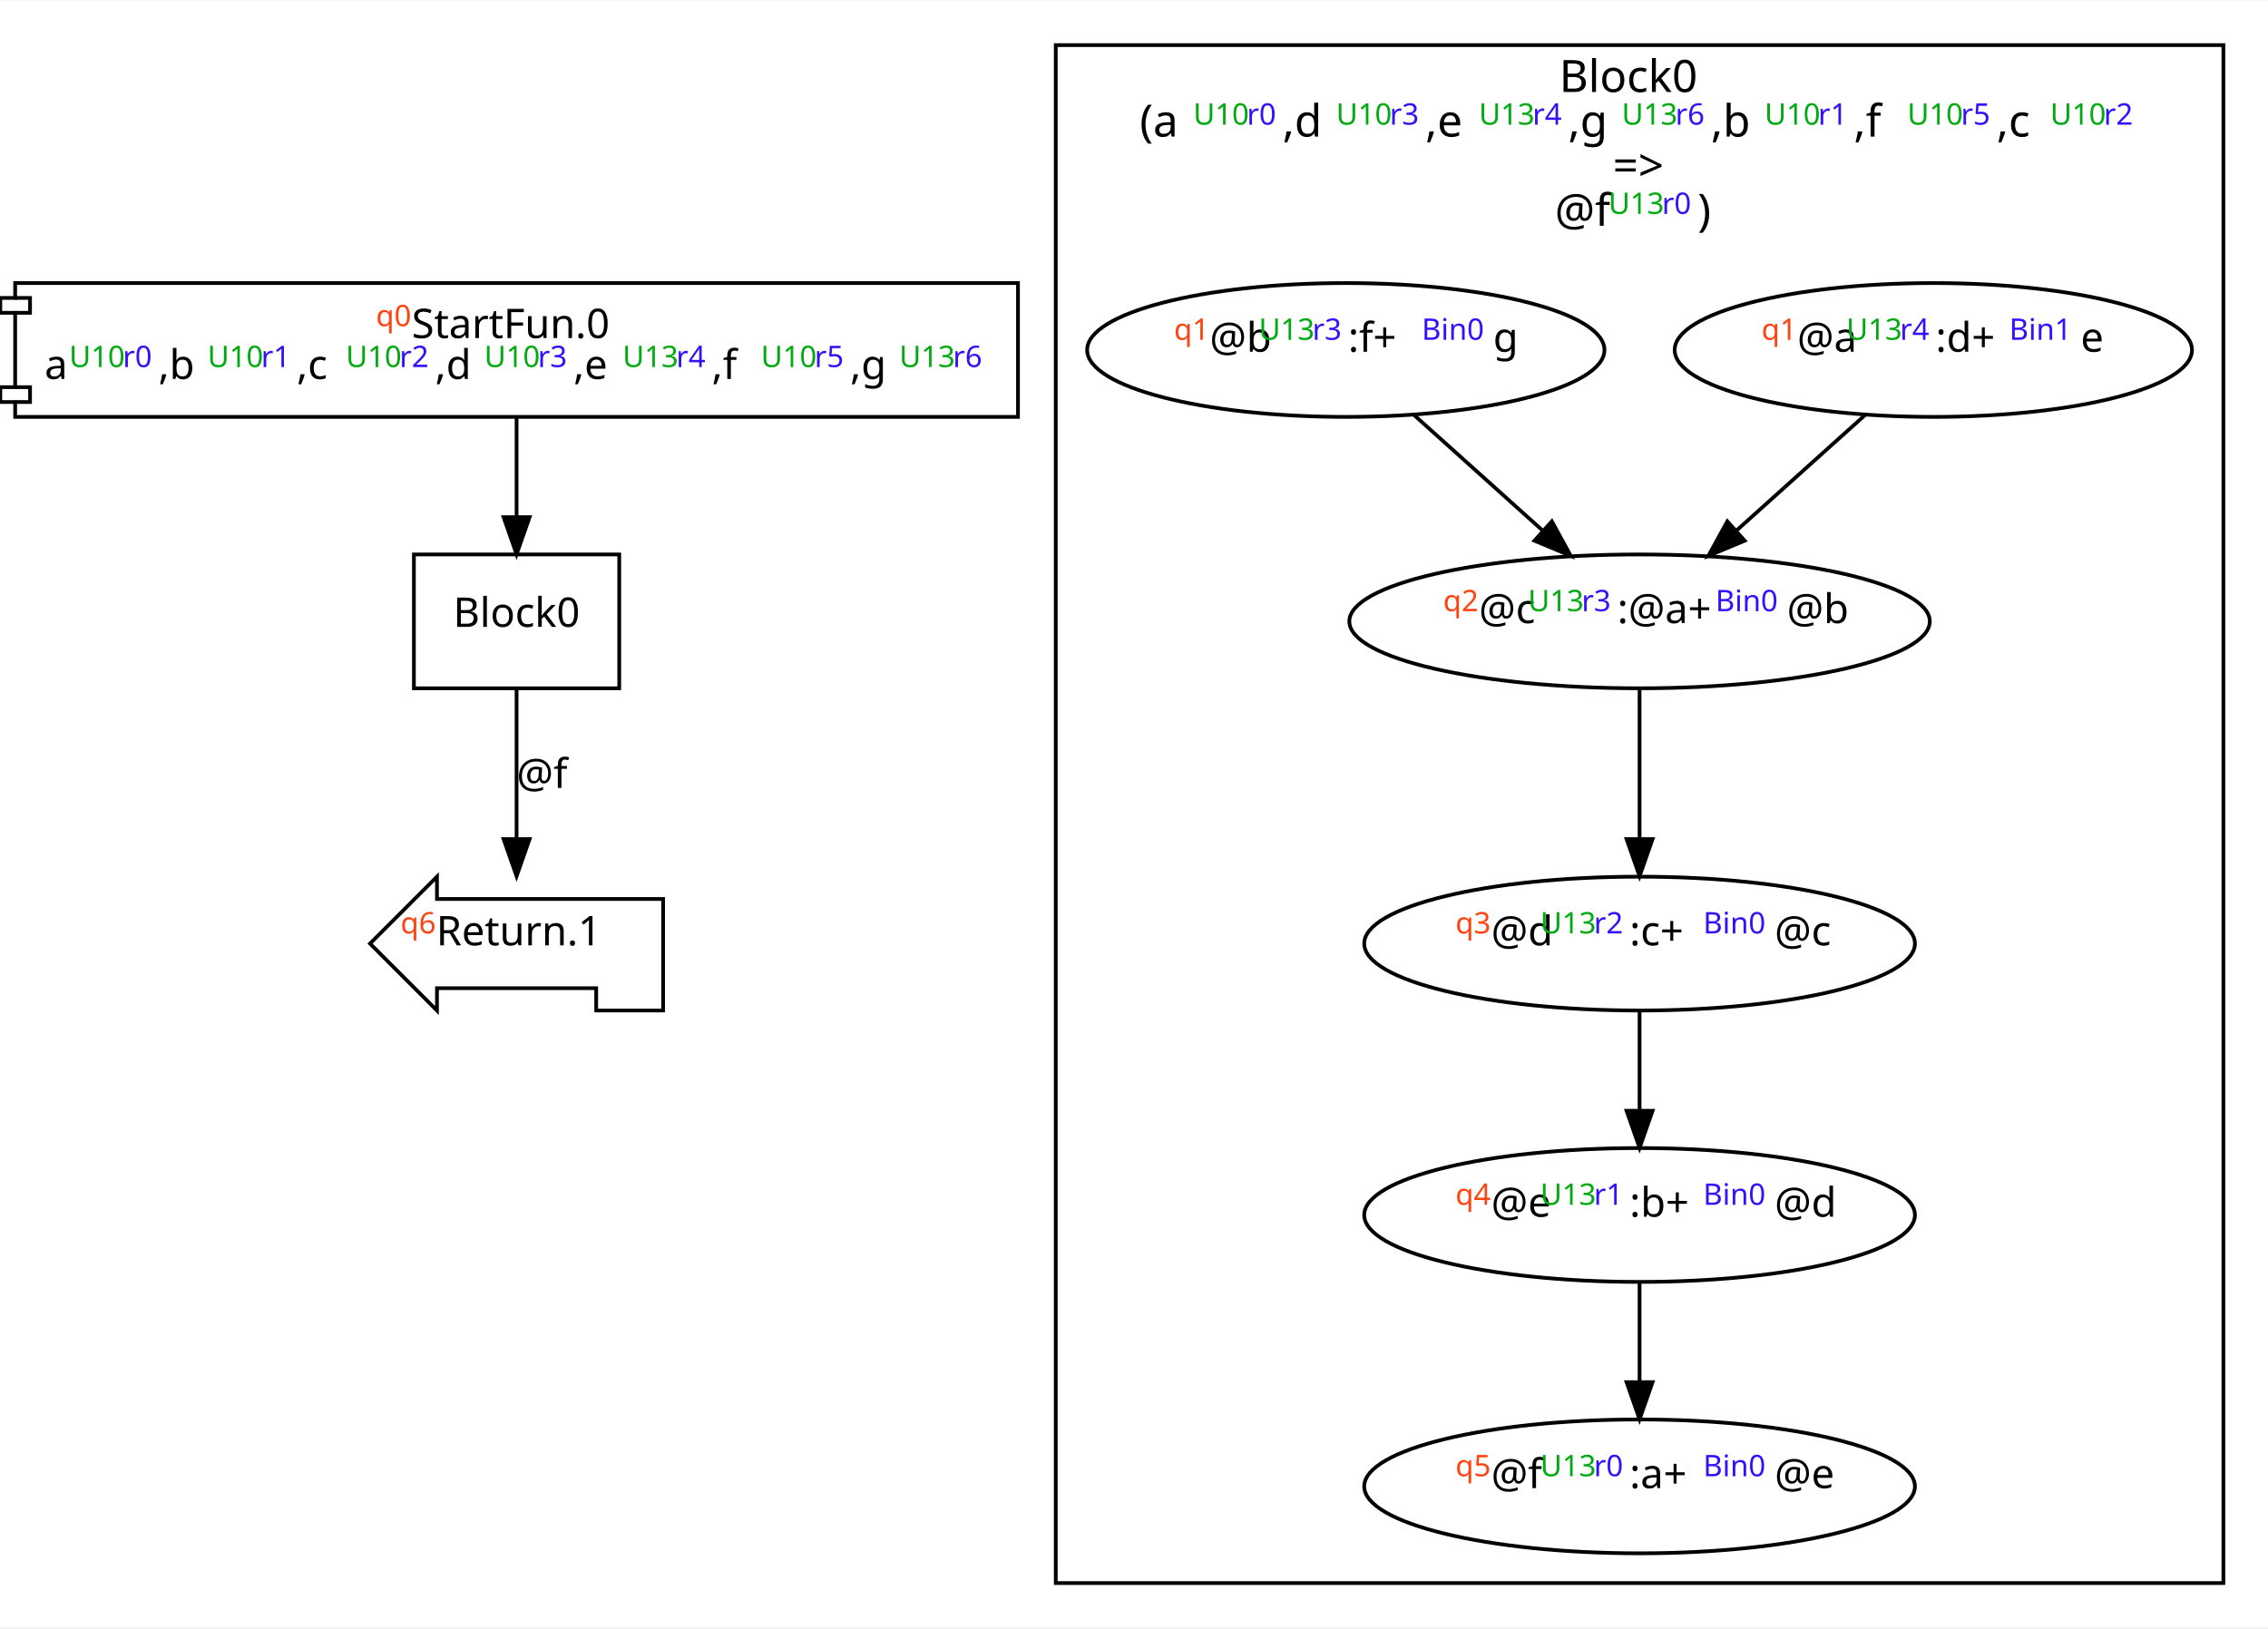
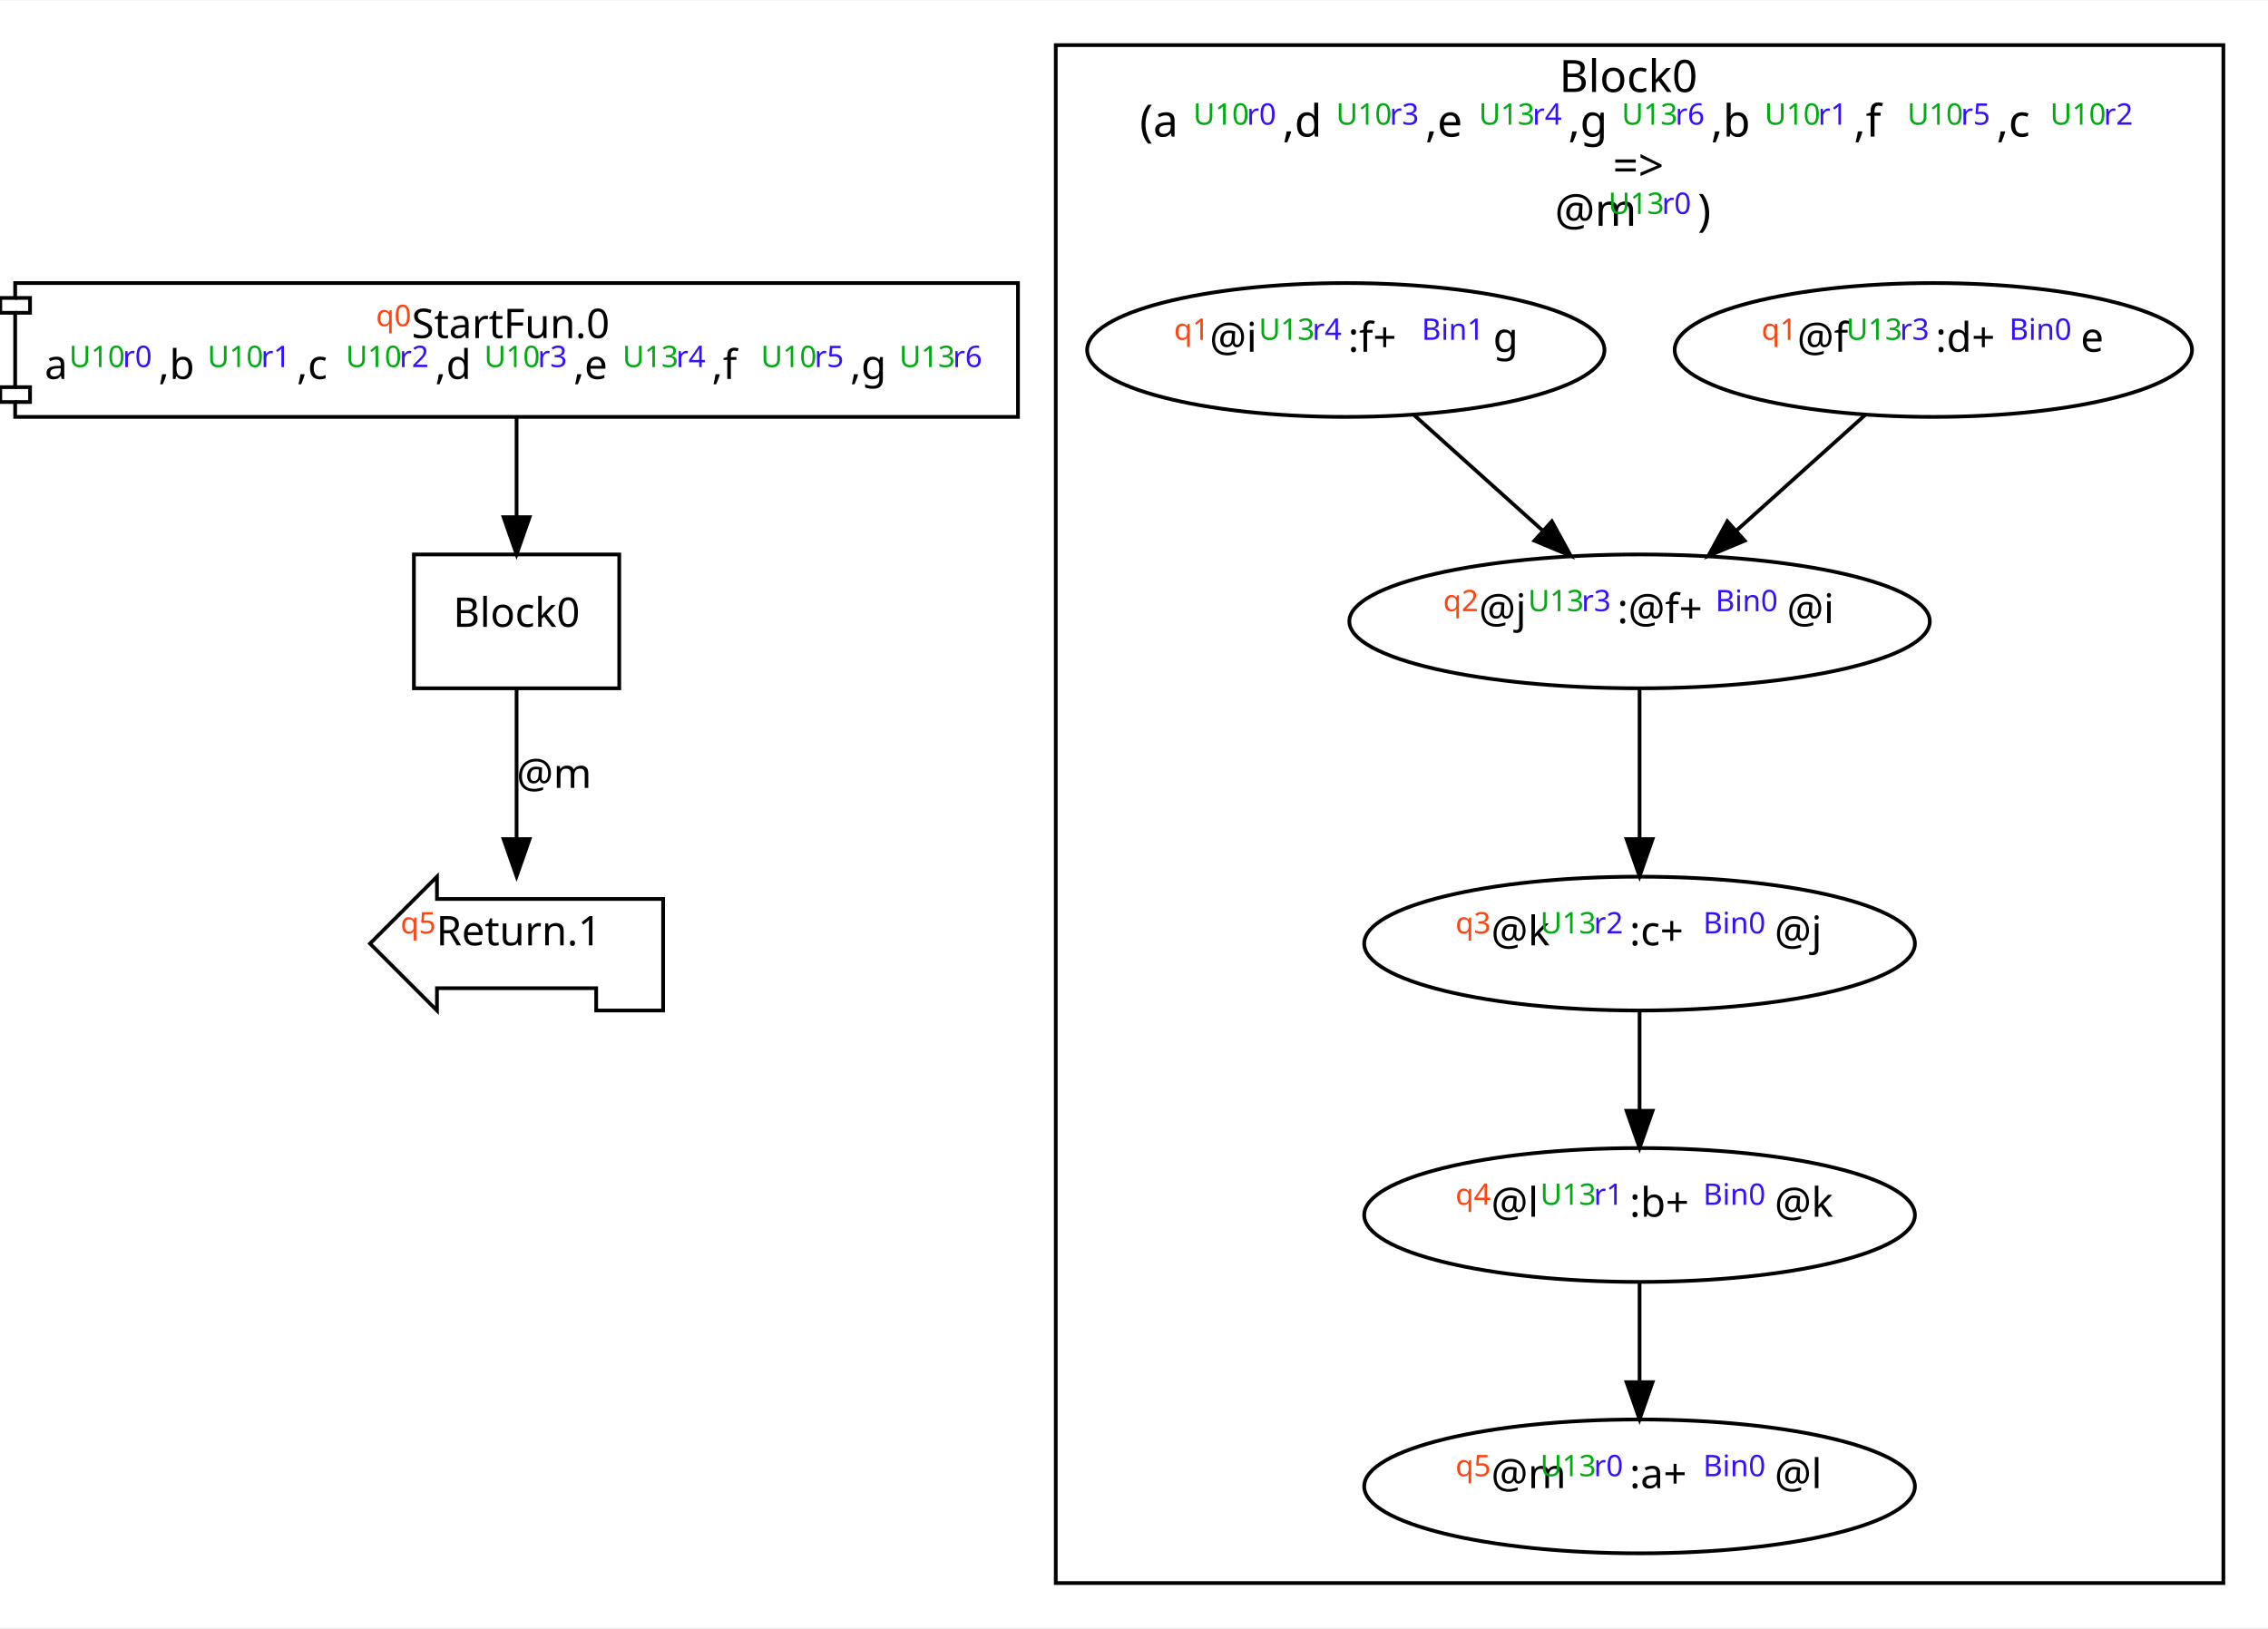
<svg xmlns="http://www.w3.org/2000/svg" width="610pt" height="438pt" viewBox="0.00 0.00 609.92 437.67">
  <g id="graph0" class="graph" transform="scale(1 1) rotate(0) translate(4 433.67)">
    <polygon fill="white" stroke="transparent" points="-4,4 -4,-433.67 605.92,-433.67 605.92,4 -4,4" />
    <g id="clust1" class="cluster">
      <polygon fill="none" stroke="black" points="279.92,-8 279.92,-421.67 593.92,-421.67 593.92,-8 279.92,-8" />
      <text text-anchor="start" x="415.32" y="-409.07" font-family="Monaco" font-size="12.00">Block0</text>
      <text text-anchor="start" x="302.5" y="-397.07" font-family="Monaco" font-size="12.00">(a</text>
      <text text-anchor="start" x="316.9" y="-397.07" font-family="Monaco" baseline-shift="super" font-size="8.00" fill="#00aa11">U10</text>
      <text text-anchor="start" x="331.3" y="-397.07" font-family="Monaco" baseline-shift="super" font-size="8.00" fill="#3311ff">r0</text>
      <text text-anchor="start" x="340.91" y="-397.07" font-family="Monaco" font-size="12.00">,d</text>
      <text text-anchor="start" x="355.31" y="-397.07" font-family="Monaco" baseline-shift="super" font-size="8.00" fill="#00aa11">U10</text>
      <text text-anchor="start" x="369.71" y="-397.07" font-family="Monaco" baseline-shift="super" font-size="8.00" fill="#3311ff">r3</text>
      <text text-anchor="start" x="379.31" y="-397.07" font-family="Monaco" font-size="12.00">,e</text>
      <text text-anchor="start" x="393.71" y="-397.07" font-family="Monaco" baseline-shift="super" font-size="8.00" fill="#00aa11">U13</text>
      <text text-anchor="start" x="408.12" y="-397.07" font-family="Monaco" baseline-shift="super" font-size="8.00" fill="#3311ff">r4</text>
      <text text-anchor="start" x="417.72" y="-397.07" font-family="Monaco" font-size="12.00">,g</text>
      <text text-anchor="start" x="432.12" y="-397.07" font-family="Monaco" baseline-shift="super" font-size="8.00" fill="#00aa11">U13</text>
      <text text-anchor="start" x="446.52" y="-397.07" font-family="Monaco" baseline-shift="super" font-size="8.00" fill="#3311ff">r6</text>
      <text text-anchor="start" x="456.12" y="-397.07" font-family="Monaco" font-size="12.00">,b</text>
      <text text-anchor="start" x="470.53" y="-397.07" font-family="Monaco" baseline-shift="super" font-size="8.00" fill="#00aa11">U10</text>
      <text text-anchor="start" x="484.93" y="-397.07" font-family="Monaco" baseline-shift="super" font-size="8.00" fill="#3311ff">r1</text>
      <text text-anchor="start" x="494.53" y="-397.07" font-family="Monaco" font-size="12.00">,f</text>
      <text text-anchor="start" x="508.93" y="-397.07" font-family="Monaco" baseline-shift="super" font-size="8.00" fill="#00aa11">U10</text>
      <text text-anchor="start" x="523.33" y="-397.07" font-family="Monaco" baseline-shift="super" font-size="8.00" fill="#3311ff">r5</text>
      <text text-anchor="start" x="532.94" y="-397.07" font-family="Monaco" font-size="12.00">,c</text>
      <text text-anchor="start" x="547.34" y="-397.07" font-family="Monaco" baseline-shift="super" font-size="8.00" fill="#00aa11">U10</text>
      <text text-anchor="start" x="561.74" y="-397.07" font-family="Monaco" baseline-shift="super" font-size="8.00" fill="#3311ff">r2</text>
      <text text-anchor="start" x="429.72" y="-385.07" font-family="Monaco" font-size="12.00">=&gt;</text>
-       <text text-anchor="start" x="414.12" y="-373.07" font-family="Monaco" font-size="12.00">@f</text>
+       <text text-anchor="start" x="414.12" y="-373.07" font-family="Monaco" font-size="12.00">@m</text>
      <text text-anchor="start" x="428.52" y="-373.07" font-family="Monaco" baseline-shift="super" font-size="8.00" fill="#00aa11">U13</text>
      <text text-anchor="start" x="442.92" y="-373.07" font-family="Monaco" baseline-shift="super" font-size="8.00" fill="#3311ff">r0</text>
      <text text-anchor="start" x="452.52" y="-373.07" font-family="Monaco" font-size="12.00">)</text>
    </g>
    <g id="node1" class="node">
      <polygon fill="none" stroke="black" points="269.76,-357.67 0.08,-357.67 0.08,-353.67 -3.92,-353.67 -3.92,-349.67 0.08,-349.67 0.08,-329.67 -3.92,-329.67 -3.92,-325.67 0.08,-325.67 0.08,-321.67 269.76,-321.67 269.76,-357.67" />
      <polyline fill="none" stroke="black" points="0.08,-353.67 4.08,-353.67 4.08,-349.67 0.08,-349.67 " />
      <polyline fill="none" stroke="black" points="0.08,-329.67 4.08,-329.67 4.08,-325.67 0.08,-325.67 " />
      <text text-anchor="start" x="97.11" y="-342.87" font-family="Monaco" baseline-shift="super" font-size="8.00" fill="#ff4411">q0</text>
      <text text-anchor="start" x="106.72" y="-342.87" font-family="Monaco" font-size="11.00">StartFun.0</text>
      <text text-anchor="start" x="8" y="-331.87" font-family="Monaco" font-size="11.00">a</text>
      <text text-anchor="start" x="14.6" y="-331.87" font-family="Monaco" baseline-shift="super" font-size="8.00" fill="#00aa11">U10</text>
      <text text-anchor="start" x="29" y="-331.87" font-family="Monaco" baseline-shift="super" font-size="8.00" fill="#3311ff">r0</text>
      <text text-anchor="start" x="38.6" y="-331.87" font-family="Monaco" font-size="11.00">,b</text>
      <text text-anchor="start" x="51.81" y="-331.87" font-family="Monaco" baseline-shift="super" font-size="8.00" fill="#00aa11">U10</text>
      <text text-anchor="start" x="66.21" y="-331.87" font-family="Monaco" baseline-shift="super" font-size="8.00" fill="#3311ff">r1</text>
      <text text-anchor="start" x="75.81" y="-331.87" font-family="Monaco" font-size="11.00">,c</text>
      <text text-anchor="start" x="89.01" y="-331.87" font-family="Monaco" baseline-shift="super" font-size="8.00" fill="#00aa11">U10</text>
      <text text-anchor="start" x="103.42" y="-331.87" font-family="Monaco" baseline-shift="super" font-size="8.00" fill="#3311ff">r2</text>
      <text text-anchor="start" x="113.02" y="-331.87" font-family="Monaco" font-size="11.00">,d</text>
      <text text-anchor="start" x="126.22" y="-331.87" font-family="Monaco" baseline-shift="super" font-size="8.00" fill="#00aa11">U10</text>
      <text text-anchor="start" x="140.62" y="-331.87" font-family="Monaco" baseline-shift="super" font-size="8.00" fill="#3311ff">r3</text>
      <text text-anchor="start" x="150.22" y="-331.87" font-family="Monaco" font-size="11.00">,e</text>
      <text text-anchor="start" x="163.43" y="-331.87" font-family="Monaco" baseline-shift="super" font-size="8.00" fill="#00aa11">U13</text>
      <text text-anchor="start" x="177.83" y="-331.87" font-family="Monaco" baseline-shift="super" font-size="8.00" fill="#3311ff">r4</text>
      <text text-anchor="start" x="187.43" y="-331.87" font-family="Monaco" font-size="11.00">,f</text>
      <text text-anchor="start" x="200.63" y="-331.87" font-family="Monaco" baseline-shift="super" font-size="8.00" fill="#00aa11">U10</text>
      <text text-anchor="start" x="215.03" y="-331.87" font-family="Monaco" baseline-shift="super" font-size="8.00" fill="#3311ff">r5</text>
      <text text-anchor="start" x="224.64" y="-331.87" font-family="Monaco" font-size="11.00">,g</text>
      <text text-anchor="start" x="237.84" y="-331.87" font-family="Monaco" baseline-shift="super" font-size="8.00" fill="#00aa11">U13</text>
      <text text-anchor="start" x="252.24" y="-331.87" font-family="Monaco" baseline-shift="super" font-size="8.00" fill="#3311ff">r6</text>
    </g>
    <g id="node2" class="node">
      <polygon fill="none" stroke="black" points="162.53,-284.67 107.31,-284.67 107.31,-248.67 162.53,-248.67 162.53,-284.67" />
      <text text-anchor="middle" x="134.92" y="-265.2" font-family="Monaco" font-size="11.00">Block0</text>
    </g>
    <g id="edge1" class="edge">
      <path fill="none" stroke="black" d="M134.92,-321.48C134.92,-313.46 134.92,-303.72 134.92,-294.74" />
      <polygon fill="black" stroke="black" points="138.42,-294.7 134.92,-284.7 131.42,-294.7 138.42,-294.7" />
    </g>
    <g id="node3" class="node">
      <polygon fill="none" stroke="black" points="174.33,-192 113.51,-192 113.51,-198 95.51,-180 113.51,-162 113.51,-168 156.33,-168 156.33,-162 174.33,-162 174.33,-192" />
-       <text text-anchor="start" x="103.72" y="-179.53" font-family="Monaco" baseline-shift="super" font-size="8.00" fill="#ff4411">q6</text>
+       <text text-anchor="start" x="103.72" y="-179.53" font-family="Monaco" baseline-shift="super" font-size="8.00" fill="#ff4411">q5</text>
      <text text-anchor="start" x="113.32" y="-179.53" font-family="Monaco" font-size="11.00">Return.1</text>
    </g>
    <g id="edge2" class="edge">
      <path fill="none" stroke="black" d="M134.92,-248.53C134.92,-236.94 134.92,-221.39 134.92,-208.13" />
      <polygon fill="black" stroke="black" points="138.42,-208.11 134.92,-198.11 131.42,-208.11 138.42,-208.11" />
-       <text text-anchor="start" x="134.92" y="-221.87" font-family="Monaco" font-size="11.00">@f</text>
+       <text text-anchor="start" x="134.92" y="-221.87" font-family="Monaco" font-size="11.00">@m</text>
    </g>
    <g id="node4" class="node">
      <ellipse fill="none" stroke="black" cx="515.92" cy="-339.67" rx="69.56" ry="18" />
      <text text-anchor="start" x="469.71" y="-339.2" font-family="Monaco" baseline-shift="super" font-size="8.00" fill="#ff4411">q1</text>
-       <text text-anchor="start" x="479.31" y="-339.2" font-family="Monaco" font-size="11.00">@a</text>
+       <text text-anchor="start" x="479.31" y="-339.2" font-family="Monaco" font-size="11.00">@f</text>
      <text text-anchor="start" x="492.52" y="-339.2" font-family="Monaco" baseline-shift="super" font-size="8.00" fill="#00aa11">U13</text>
-       <text text-anchor="start" x="506.92" y="-339.2" font-family="Monaco" baseline-shift="super" font-size="8.00" fill="#3311ff">r4</text>
+       <text text-anchor="start" x="506.92" y="-339.2" font-family="Monaco" baseline-shift="super" font-size="8.00" fill="#3311ff">r3</text>
      <text text-anchor="start" x="516.52" y="-339.2" font-family="Monaco" font-size="11.00">:d+</text>
-       <text text-anchor="start" x="536.32" y="-339.2" font-family="Monaco" baseline-shift="super" font-size="8.00" fill="#3311ff">Bin1</text>
+       <text text-anchor="start" x="536.32" y="-339.2" font-family="Monaco" baseline-shift="super" font-size="8.00" fill="#3311ff">Bin0</text>
      <text text-anchor="start" x="555.53" y="-339.2" font-family="Monaco" font-size="11.00">e</text>
    </g>
    <g id="node7" class="node">
      <ellipse fill="none" stroke="black" cx="436.92" cy="-266.67" rx="78.05" ry="18" />
      <text text-anchor="start" x="384.11" y="-266.2" font-family="Monaco" baseline-shift="super" font-size="8.00" fill="#ff4411">q2</text>
-       <text text-anchor="start" x="393.71" y="-266.2" font-family="Monaco" font-size="11.00">@c</text>
+       <text text-anchor="start" x="393.71" y="-266.2" font-family="Monaco" font-size="11.00">@j</text>
      <text text-anchor="start" x="406.92" y="-266.2" font-family="Monaco" baseline-shift="super" font-size="8.00" fill="#00aa11">U13</text>
      <text text-anchor="start" x="421.32" y="-266.2" font-family="Monaco" baseline-shift="super" font-size="8.00" fill="#3311ff">r3</text>
-       <text text-anchor="start" x="430.92" y="-266.2" font-family="Monaco" font-size="11.00">:@a+</text>
+       <text text-anchor="start" x="430.92" y="-266.2" font-family="Monaco" font-size="11.00">:@f+</text>
      <text text-anchor="start" x="457.32" y="-266.2" font-family="Monaco" baseline-shift="super" font-size="8.00" fill="#3311ff">Bin0</text>
-       <text text-anchor="start" x="476.53" y="-266.2" font-family="Monaco" font-size="11.00">@b</text>
+       <text text-anchor="start" x="476.53" y="-266.2" font-family="Monaco" font-size="11.00">@i</text>
    </g>
    <g id="edge3" class="edge">
      <path fill="none" stroke="black" d="M497.6,-322.2C487.3,-312.95 474.28,-301.25 462.94,-291.06" />
      <polygon fill="black" stroke="black" points="465.19,-288.37 455.42,-284.29 460.52,-293.58 465.19,-288.37" />
    </g>
    <g id="node5" class="node">
      <ellipse fill="none" stroke="black" cx="436.92" cy="-34" rx="74.05" ry="18" />
      <text text-anchor="start" x="387.41" y="-33.53" font-family="Monaco" baseline-shift="super" font-size="8.00" fill="#ff4411">q5</text>
-       <text text-anchor="start" x="397.01" y="-33.53" font-family="Monaco" font-size="11.00">@f</text>
+       <text text-anchor="start" x="397.01" y="-33.53" font-family="Monaco" font-size="11.00">@m</text>
      <text text-anchor="start" x="410.22" y="-33.53" font-family="Monaco" baseline-shift="super" font-size="8.00" fill="#00aa11">U13</text>
      <text text-anchor="start" x="424.62" y="-33.53" font-family="Monaco" baseline-shift="super" font-size="8.00" fill="#3311ff">r0</text>
      <text text-anchor="start" x="434.22" y="-33.53" font-family="Monaco" font-size="11.00">:a+</text>
      <text text-anchor="start" x="454.02" y="-33.53" font-family="Monaco" baseline-shift="super" font-size="8.00" fill="#3311ff">Bin0</text>
-       <text text-anchor="start" x="473.23" y="-33.53" font-family="Monaco" font-size="11.00">@e</text>
+       <text text-anchor="start" x="473.23" y="-33.53" font-family="Monaco" font-size="11.00">@l</text>
    </g>
    <g id="node6" class="node">
      <ellipse fill="none" stroke="black" cx="357.92" cy="-339.67" rx="69.56" ry="18" />
      <text text-anchor="start" x="311.71" y="-339.2" font-family="Monaco" baseline-shift="super" font-size="8.00" fill="#ff4411">q1</text>
-       <text text-anchor="start" x="321.31" y="-339.2" font-family="Monaco" font-size="11.00">@b</text>
+       <text text-anchor="start" x="321.31" y="-339.2" font-family="Monaco" font-size="11.00">@i</text>
      <text text-anchor="start" x="334.52" y="-339.2" font-family="Monaco" baseline-shift="super" font-size="8.00" fill="#00aa11">U13</text>
-       <text text-anchor="start" x="348.92" y="-339.2" font-family="Monaco" baseline-shift="super" font-size="8.00" fill="#3311ff">r3</text>
+       <text text-anchor="start" x="348.92" y="-339.2" font-family="Monaco" baseline-shift="super" font-size="8.00" fill="#3311ff">r4</text>
      <text text-anchor="start" x="358.52" y="-339.2" font-family="Monaco" font-size="11.00">:f+</text>
-       <text text-anchor="start" x="378.32" y="-339.2" font-family="Monaco" baseline-shift="super" font-size="8.00" fill="#3311ff">Bin0</text>
+       <text text-anchor="start" x="378.32" y="-339.2" font-family="Monaco" baseline-shift="super" font-size="8.00" fill="#3311ff">Bin1</text>
      <text text-anchor="start" x="397.53" y="-339.2" font-family="Monaco" font-size="11.00">g</text>
    </g>
    <g id="edge4" class="edge">
      <path fill="none" stroke="black" d="M376.24,-322.2C386.54,-312.95 399.56,-301.25 410.9,-291.06" />
      <polygon fill="black" stroke="black" points="413.33,-293.58 418.42,-284.29 408.65,-288.37 413.33,-293.58" />
    </g>
    <g id="node8" class="node">
      <ellipse fill="none" stroke="black" cx="436.92" cy="-180" rx="74.05" ry="18" />
      <text text-anchor="start" x="387.41" y="-179.53" font-family="Monaco" baseline-shift="super" font-size="8.00" fill="#ff4411">q3</text>
-       <text text-anchor="start" x="397.01" y="-179.53" font-family="Monaco" font-size="11.00">@d</text>
+       <text text-anchor="start" x="397.01" y="-179.53" font-family="Monaco" font-size="11.00">@k</text>
      <text text-anchor="start" x="410.22" y="-179.53" font-family="Monaco" baseline-shift="super" font-size="8.00" fill="#00aa11">U13</text>
      <text text-anchor="start" x="424.62" y="-179.53" font-family="Monaco" baseline-shift="super" font-size="8.00" fill="#3311ff">r2</text>
      <text text-anchor="start" x="434.22" y="-179.53" font-family="Monaco" font-size="11.00">:c+</text>
      <text text-anchor="start" x="454.02" y="-179.53" font-family="Monaco" baseline-shift="super" font-size="8.00" fill="#3311ff">Bin0</text>
-       <text text-anchor="start" x="473.23" y="-179.53" font-family="Monaco" font-size="11.00">@c</text>
+       <text text-anchor="start" x="473.23" y="-179.53" font-family="Monaco" font-size="11.00">@j</text>
    </g>
    <g id="edge5" class="edge">
      <path fill="none" stroke="black" d="M436.92,-248.53C436.92,-236.94 436.92,-221.39 436.92,-208.13" />
      <polygon fill="black" stroke="black" points="440.42,-208.11 436.92,-198.11 433.42,-208.11 440.42,-208.11" />
    </g>
    <g id="node9" class="node">
      <ellipse fill="none" stroke="black" cx="436.92" cy="-107" rx="74.05" ry="18" />
      <text text-anchor="start" x="387.41" y="-106.53" font-family="Monaco" baseline-shift="super" font-size="8.00" fill="#ff4411">q4</text>
-       <text text-anchor="start" x="397.01" y="-106.53" font-family="Monaco" font-size="11.00">@e</text>
+       <text text-anchor="start" x="397.01" y="-106.53" font-family="Monaco" font-size="11.00">@l</text>
      <text text-anchor="start" x="410.22" y="-106.53" font-family="Monaco" baseline-shift="super" font-size="8.00" fill="#00aa11">U13</text>
      <text text-anchor="start" x="424.62" y="-106.53" font-family="Monaco" baseline-shift="super" font-size="8.00" fill="#3311ff">r1</text>
      <text text-anchor="start" x="434.22" y="-106.53" font-family="Monaco" font-size="11.00">:b+</text>
      <text text-anchor="start" x="454.02" y="-106.53" font-family="Monaco" baseline-shift="super" font-size="8.00" fill="#3311ff">Bin0</text>
-       <text text-anchor="start" x="473.23" y="-106.53" font-family="Monaco" font-size="11.00">@d</text>
+       <text text-anchor="start" x="473.23" y="-106.53" font-family="Monaco" font-size="11.00">@k</text>
    </g>
    <g id="edge6" class="edge">
      <path fill="none" stroke="black" d="M436.92,-161.81C436.92,-153.79 436.92,-144.05 436.92,-135.07" />
      <polygon fill="black" stroke="black" points="440.42,-135.03 436.92,-125.03 433.42,-135.03 440.42,-135.03" />
    </g>
    <g id="edge7" class="edge">
      <path fill="none" stroke="black" d="M436.92,-88.81C436.92,-80.79 436.92,-71.05 436.92,-62.07" />
      <polygon fill="black" stroke="black" points="440.42,-62.03 436.92,-52.03 433.42,-62.03 440.42,-62.03" />
    </g>
  </g>
</svg>
